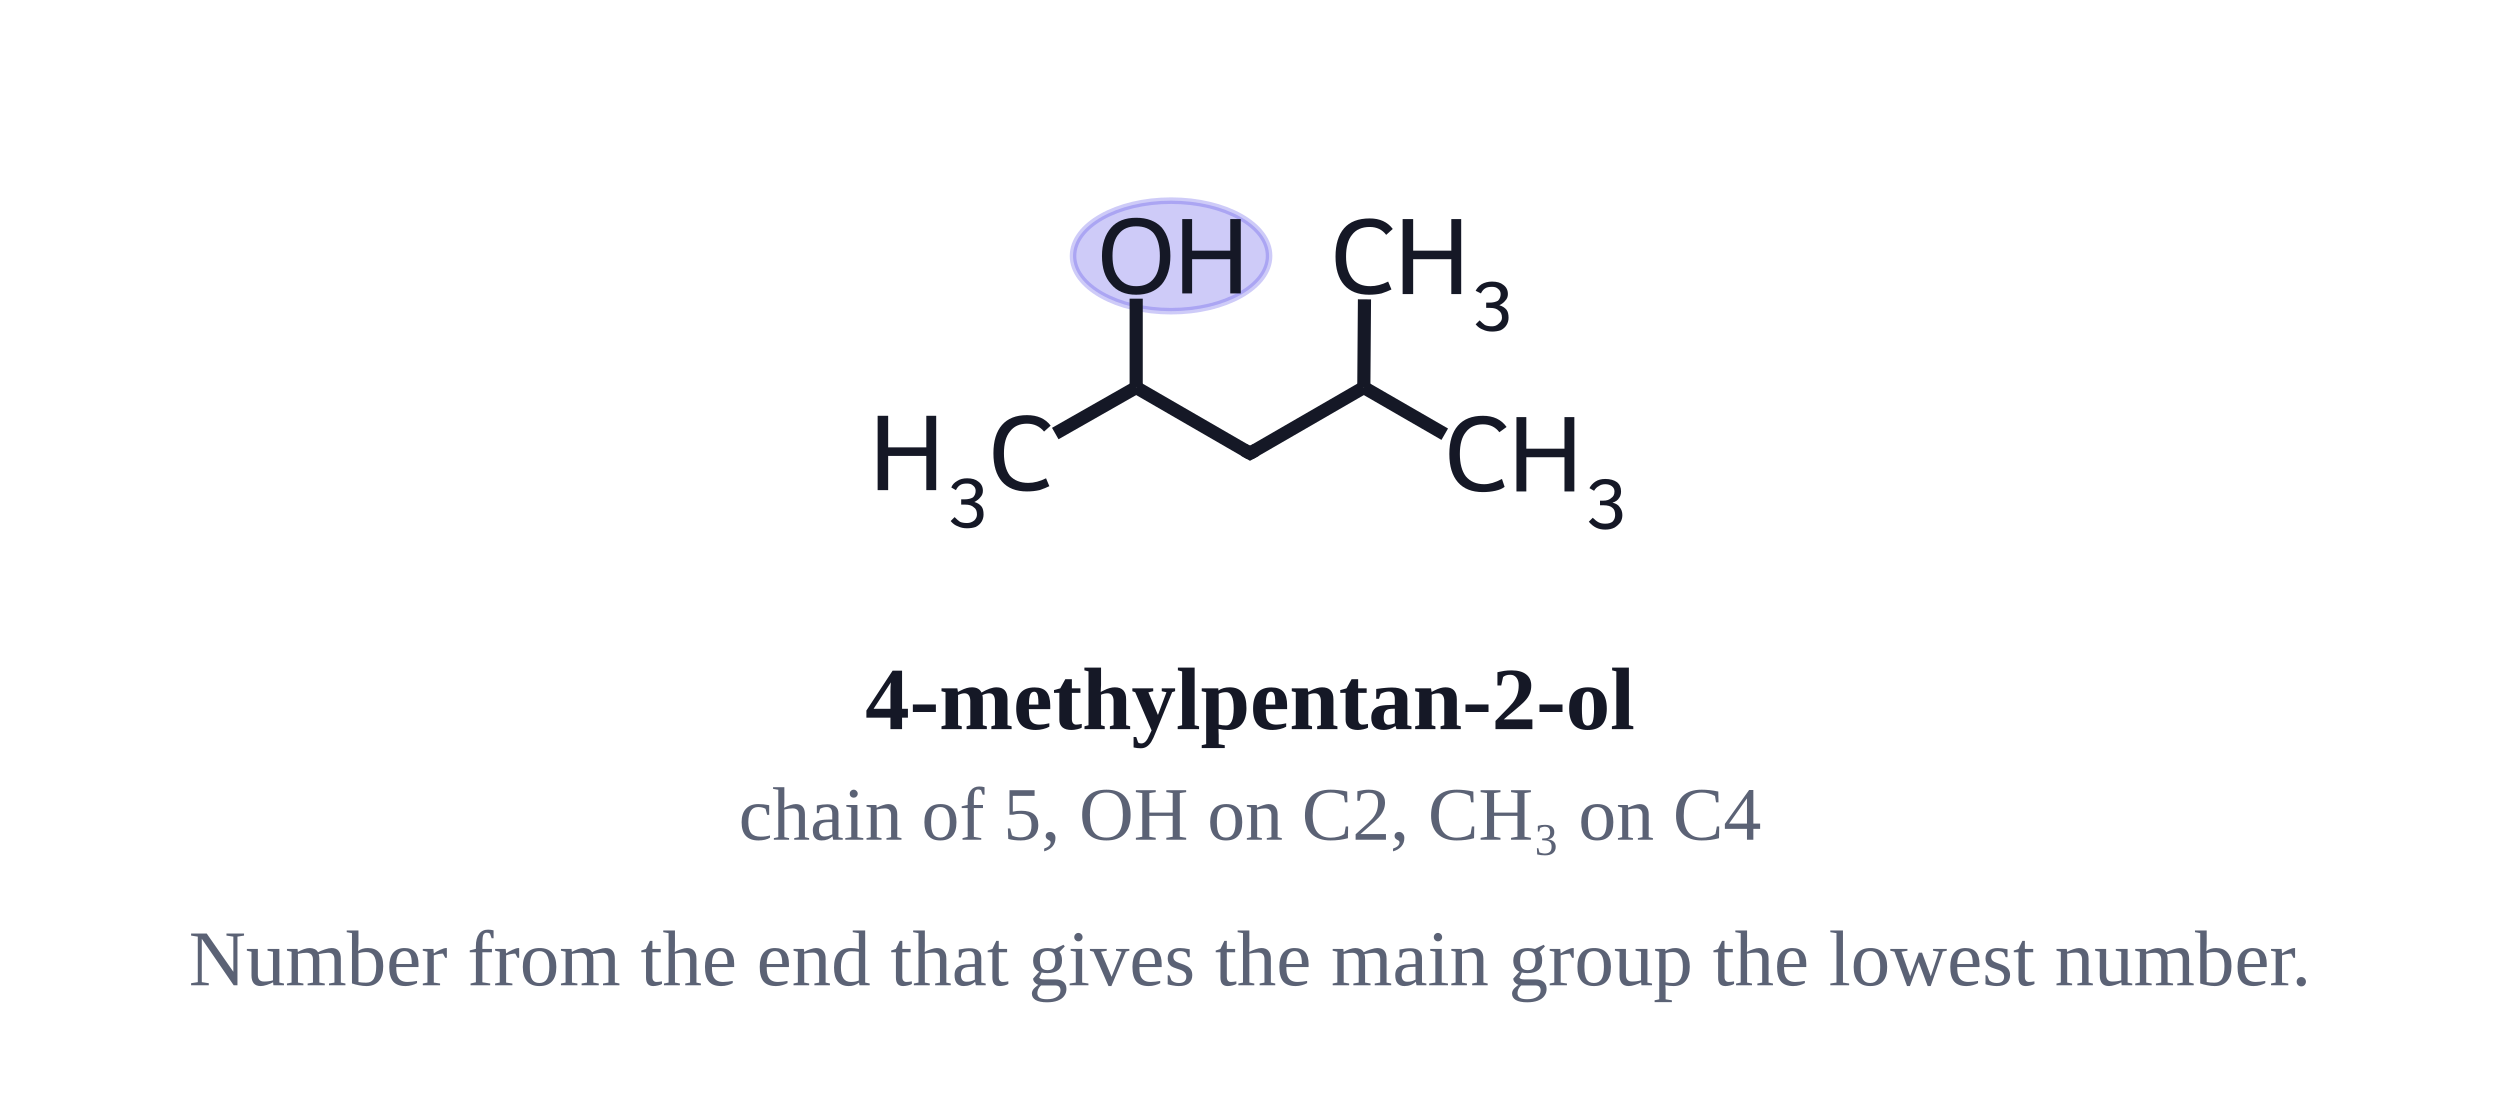
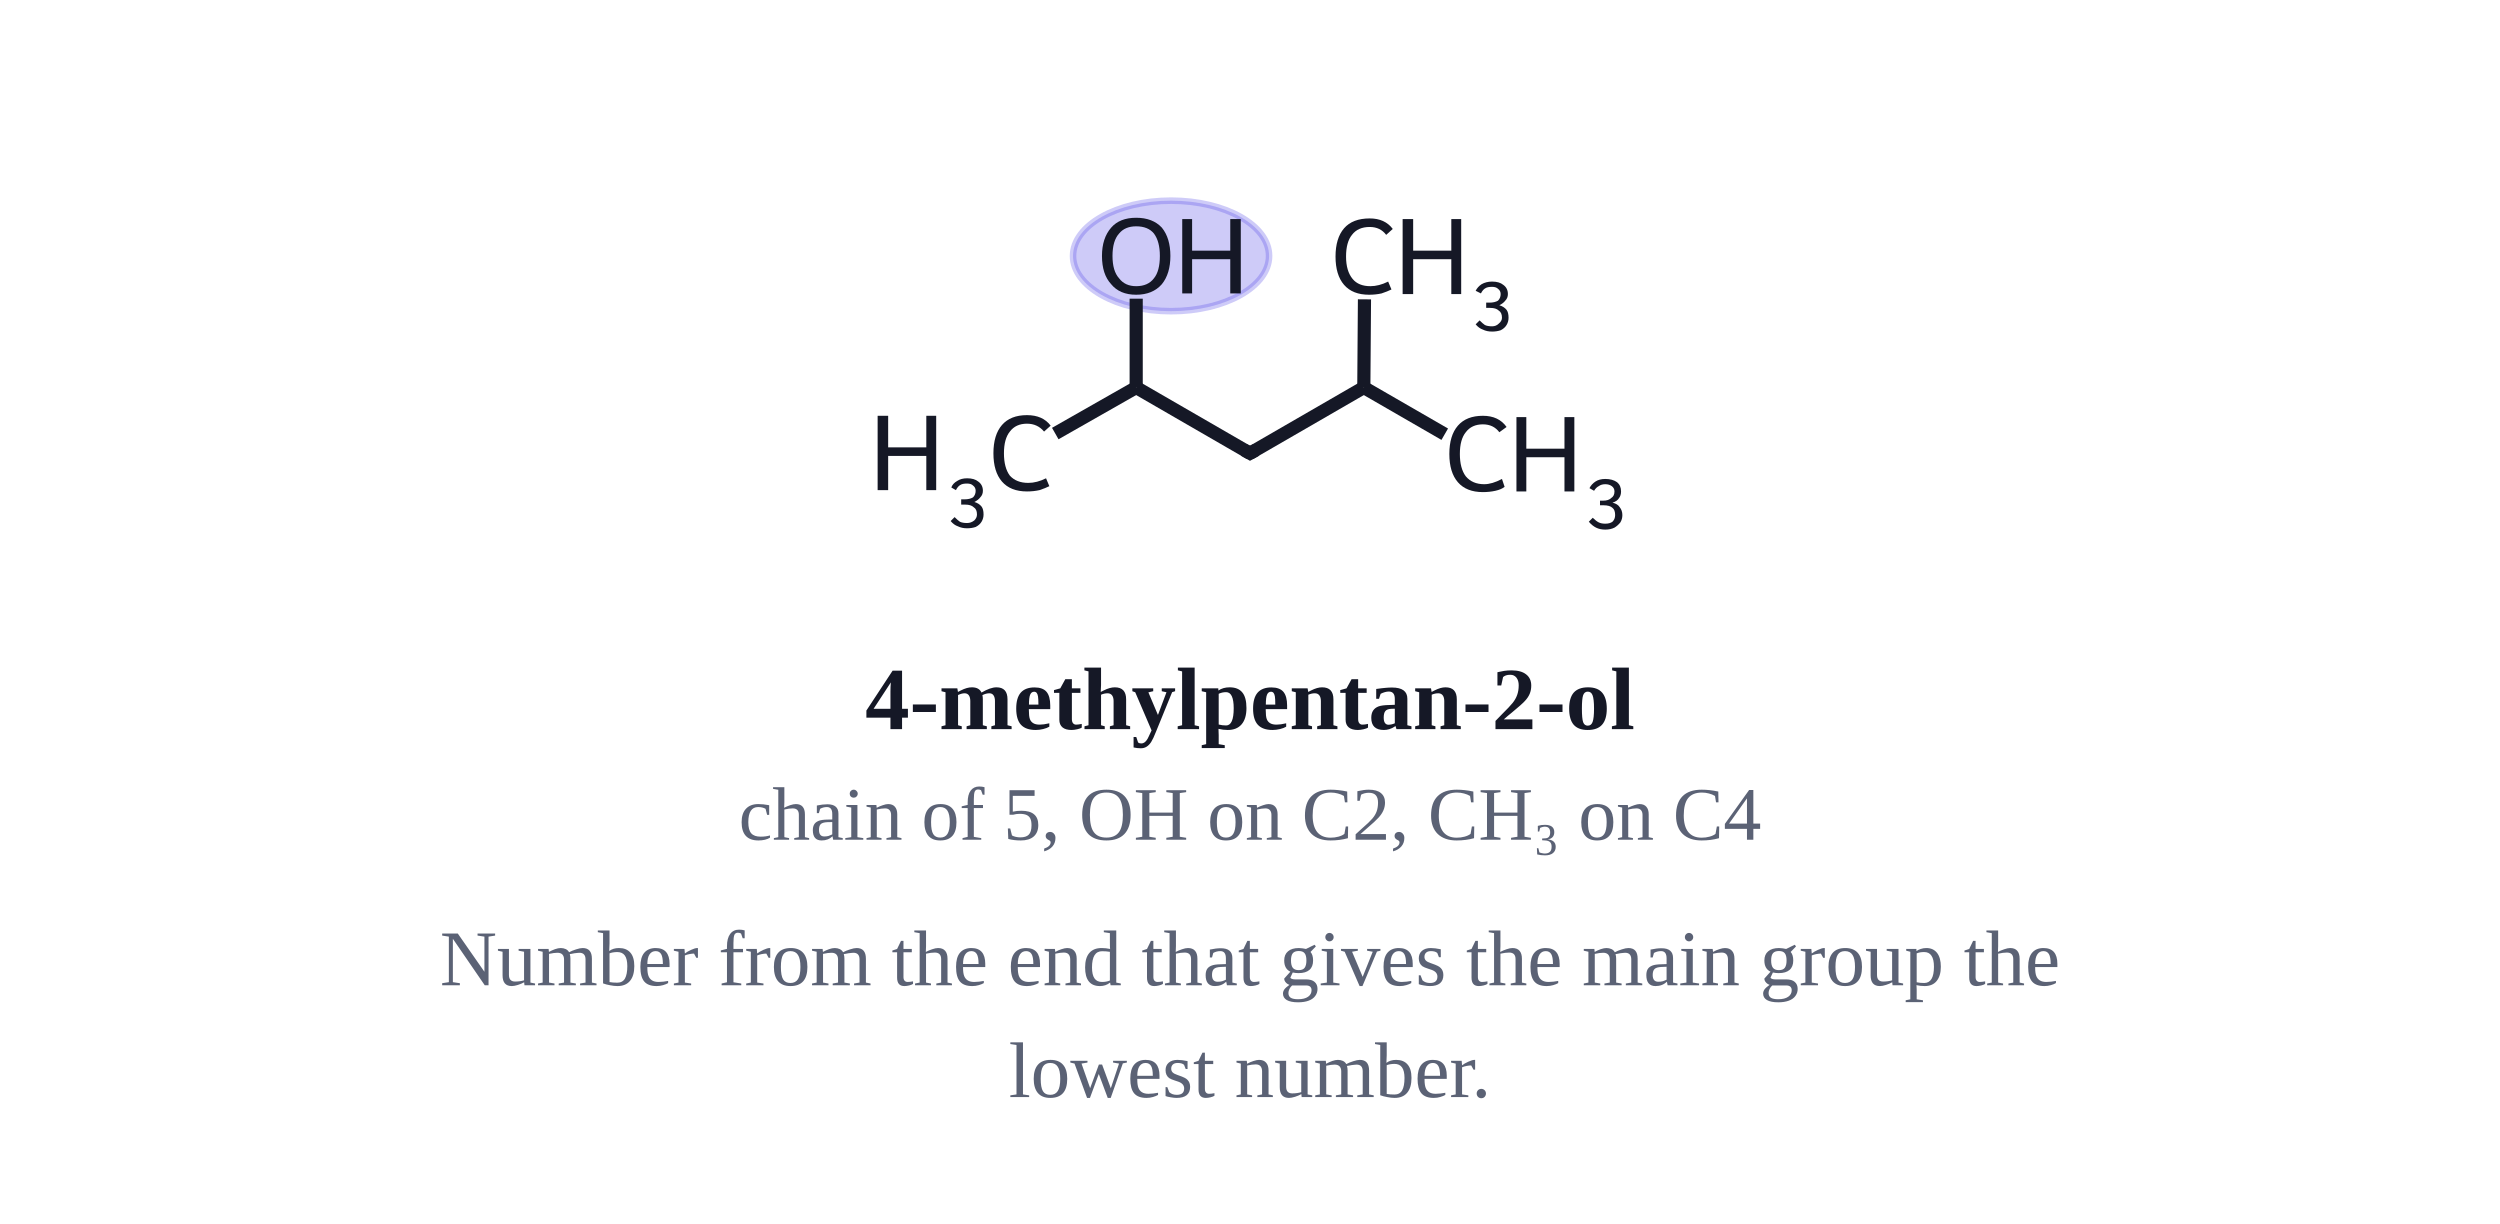
- <svg xmlns="http://www.w3.org/2000/svg" viewBox="0 0 380 169" width="380" height="169" role="img" aria-label="Skeletal formula of 4-methylpentan-2-ol with the hydroxyl group highlighted." style="color:var(--vx-ink, #151826);font-family:inherit;max-width:100%;height:auto">
+ <svg xmlns="http://www.w3.org/2000/svg" viewBox="0 0 380 186" width="380" height="186" role="img" aria-label="Skeletal formula of 4-methylpentan-2-ol with the hydroxyl group highlighted." style="color:var(--vx-ink, #151826);font-family:inherit;max-width:100%;height:auto">
  <g transform="translate(131.0 16.0) scale(1.000)">
    <ellipse cx="47.0" cy="22.9" rx="14.9" ry="8.4" style="fill:#4F44E547;fill-rule:evenodd;stroke:#4F44E547;stroke-width:1.0px;stroke-linecap:butt;stroke-linejoin:miter;stroke-opacity:1" />
    <path d="M 29.4,49.9 L 41.7,42.9" style="fill:none;fill-rule:evenodd;stroke:currentColor;stroke-width:2.0px;stroke-linecap:butt;stroke-linejoin:miter;stroke-opacity:1" />
    <path d="M 41.7,42.9 L 41.7,29.4" style="fill:none;fill-rule:evenodd;stroke:currentColor;stroke-width:2.0px;stroke-linecap:butt;stroke-linejoin:miter;stroke-opacity:1" />
    <path d="M 41.7,42.9 L 59.0,52.9" style="fill:none;fill-rule:evenodd;stroke:currentColor;stroke-width:2.0px;stroke-linecap:butt;stroke-linejoin:miter;stroke-opacity:1" />
    <path d="M 59.0,52.9 L 76.3,42.9" style="fill:none;fill-rule:evenodd;stroke:currentColor;stroke-width:2.0px;stroke-linecap:butt;stroke-linejoin:miter;stroke-opacity:1" />
    <path d="M 76.3,42.9 L 88.6,50.0" style="fill:none;fill-rule:evenodd;stroke:currentColor;stroke-width:2.0px;stroke-linecap:butt;stroke-linejoin:miter;stroke-opacity:1" />
    <path d="M 76.3,42.9 L 76.4,29.5" style="fill:none;fill-rule:evenodd;stroke:currentColor;stroke-width:2.0px;stroke-linecap:butt;stroke-linejoin:miter;stroke-opacity:1" />
    <path d="M 58.1,52.4 L 59.0,52.9 L 59.9,52.4" style="fill:none;stroke:currentColor;stroke-width:2.0px;stroke-linecap:butt;stroke-linejoin:miter;stroke-miterlimit:10;stroke-opacity:1;" />
    <path d="M 2.4 47.2 L 4.0 47.2 L 4.0 52.0 L 9.8 52.0 L 9.8 47.2 L 11.3 47.2 L 11.3 58.5 L 9.8 58.5 L 9.8 53.3 L 4.0 53.3 L 4.0 58.5 L 2.4 58.5 L 2.4 47.2 " fill="currentColor" />
    <path d="M 17.1 60.3 Q 17.8 60.5, 18.2 61.0 Q 18.5 61.4, 18.5 62.2 Q 18.5 62.8, 18.2 63.3 Q 17.9 63.8, 17.3 64.1 Q 16.7 64.3, 16.0 64.3 Q 15.2 64.3, 14.6 64.0 Q 14.0 63.8, 13.5 63.2 L 14.1 62.6 Q 14.6 63.1, 14.9 63.3 Q 15.3 63.5, 16.0 63.5 Q 16.6 63.5, 17.1 63.1 Q 17.5 62.7, 17.5 62.2 Q 17.5 61.4, 17.0 61.1 Q 16.6 60.7, 15.7 60.7 L 15.1 60.7 L 15.1 59.9 L 15.6 59.9 Q 16.4 59.9, 16.9 59.6 Q 17.3 59.2, 17.3 58.6 Q 17.3 58.1, 16.9 57.8 Q 16.6 57.5, 16.0 57.5 Q 15.3 57.5, 15.0 57.7 Q 14.6 57.9, 14.3 58.5 L 13.6 58.1 Q 13.8 57.5, 14.5 57.1 Q 15.1 56.7, 16.0 56.7 Q 17.1 56.7, 17.7 57.2 Q 18.4 57.7, 18.4 58.6 Q 18.4 59.2, 18.0 59.6 Q 17.7 60.0, 17.1 60.3 " fill="currentColor" />
    <path d="M 20.0 52.9 Q 20.0 50.1, 21.3 48.6 Q 22.6 47.1, 25.1 47.1 Q 27.5 47.1, 28.7 48.7 L 27.7 49.6 Q 26.7 48.4, 25.1 48.4 Q 23.4 48.4, 22.5 49.6 Q 21.6 50.7, 21.6 52.9 Q 21.6 55.1, 22.5 56.3 Q 23.5 57.4, 25.3 57.4 Q 26.6 57.4, 28.0 56.7 L 28.5 57.9 Q 27.9 58.2, 27.0 58.5 Q 26.1 58.7, 25.1 58.7 Q 22.6 58.7, 21.3 57.2 Q 20.0 55.7, 20.0 52.9 " fill="currentColor" />
    <path d="M 36.5 22.9 Q 36.5 20.2, 37.9 18.6 Q 39.2 17.1, 41.7 17.1 Q 44.2 17.1, 45.6 18.6 Q 46.9 20.2, 46.9 22.9 Q 46.9 25.6, 45.6 27.2 Q 44.2 28.8, 41.7 28.8 Q 39.2 28.8, 37.9 27.2 Q 36.5 25.7, 36.5 22.9 M 41.7 27.5 Q 43.5 27.5, 44.4 26.3 Q 45.3 25.2, 45.3 22.9 Q 45.3 20.7, 44.4 19.5 Q 43.5 18.4, 41.7 18.4 Q 40.0 18.4, 39.1 19.5 Q 38.1 20.6, 38.1 22.9 Q 38.1 25.2, 39.1 26.3 Q 40.0 27.5, 41.7 27.5 " fill="currentColor" />
    <path d="M 48.7 17.3 L 50.2 17.3 L 50.2 22.1 L 56.0 22.1 L 56.0 17.3 L 57.6 17.3 L 57.6 28.6 L 56.0 28.6 L 56.0 23.4 L 50.2 23.4 L 50.2 28.6 L 48.7 28.6 L 48.7 17.3 " fill="currentColor" />
    <path d="M 89.3 53.0 Q 89.3 50.2, 90.6 48.7 Q 91.9 47.2, 94.4 47.2 Q 96.8 47.2, 98.0 48.9 L 96.9 49.7 Q 96.0 48.5, 94.4 48.5 Q 92.7 48.5, 91.8 49.7 Q 90.9 50.8, 90.9 53.0 Q 90.9 55.2, 91.8 56.4 Q 92.8 57.6, 94.6 57.6 Q 95.8 57.6, 97.3 56.8 L 97.7 58.0 Q 97.2 58.4, 96.3 58.6 Q 95.4 58.8, 94.4 58.8 Q 91.9 58.8, 90.6 57.3 Q 89.3 55.8, 89.3 53.0 " fill="currentColor" />
    <path d="M 99.5 47.4 L 101.0 47.4 L 101.0 52.2 L 106.8 52.2 L 106.8 47.4 L 108.3 47.4 L 108.3 58.7 L 106.8 58.7 L 106.8 53.5 L 101.0 53.5 L 101.0 58.7 L 99.5 58.7 L 99.5 47.4 " fill="currentColor" />
    <path d="M 114.1 60.4 Q 114.9 60.6, 115.2 61.1 Q 115.6 61.6, 115.6 62.3 Q 115.6 62.9, 115.3 63.4 Q 114.9 63.9, 114.4 64.2 Q 113.8 64.5, 113.0 64.5 Q 112.2 64.5, 111.6 64.2 Q 111.0 63.9, 110.5 63.3 L 111.1 62.7 Q 111.6 63.2, 112.0 63.4 Q 112.4 63.6, 113.0 63.6 Q 113.7 63.6, 114.1 63.3 Q 114.5 62.9, 114.5 62.3 Q 114.5 61.5, 114.1 61.2 Q 113.7 60.8, 112.7 60.8 L 112.2 60.8 L 112.2 60.1 L 112.7 60.1 Q 113.5 60.1, 113.9 59.7 Q 114.4 59.4, 114.4 58.7 Q 114.4 58.2, 114.0 57.9 Q 113.6 57.6, 113.0 57.6 Q 112.4 57.6, 112.0 57.9 Q 111.6 58.1, 111.3 58.6 L 110.6 58.2 Q 110.9 57.6, 111.5 57.2 Q 112.1 56.8, 113.0 56.8 Q 114.1 56.8, 114.8 57.3 Q 115.4 57.8, 115.4 58.7 Q 115.4 59.3, 115.1 59.7 Q 114.8 60.2, 114.1 60.4 " fill="currentColor" />
    <path d="M 72.0 23.0 Q 72.0 20.2, 73.3 18.7 Q 74.6 17.2, 77.2 17.2 Q 79.5 17.2, 80.7 18.8 L 79.7 19.7 Q 78.8 18.5, 77.2 18.5 Q 75.4 18.5, 74.5 19.7 Q 73.6 20.8, 73.6 23.0 Q 73.6 25.2, 74.6 26.4 Q 75.5 27.5, 77.3 27.5 Q 78.6 27.5, 80.0 26.8 L 80.5 28.0 Q 79.9 28.3, 79.0 28.6 Q 78.1 28.8, 77.1 28.8 Q 74.6 28.8, 73.3 27.3 Q 72.0 25.8, 72.0 23.0 " fill="currentColor" />
    <path d="M 82.2 17.3 L 83.8 17.3 L 83.8 22.1 L 89.6 22.1 L 89.6 17.3 L 91.1 17.3 L 91.1 28.7 L 89.6 28.7 L 89.6 23.4 L 83.8 23.4 L 83.8 28.7 L 82.2 28.7 L 82.2 17.3 " fill="currentColor" />
    <path d="M 96.9 30.4 Q 97.6 30.6, 98.0 31.1 Q 98.3 31.5, 98.3 32.3 Q 98.3 32.9, 98.0 33.4 Q 97.7 33.9, 97.1 34.2 Q 96.5 34.4, 95.8 34.4 Q 95.0 34.4, 94.4 34.1 Q 93.8 33.9, 93.3 33.3 L 93.9 32.7 Q 94.4 33.2, 94.7 33.4 Q 95.1 33.6, 95.8 33.6 Q 96.4 33.6, 96.8 33.2 Q 97.3 32.8, 97.3 32.3 Q 97.3 31.5, 96.8 31.2 Q 96.4 30.8, 95.5 30.8 L 94.9 30.8 L 94.9 30.0 L 95.4 30.0 Q 96.2 30.0, 96.7 29.7 Q 97.1 29.3, 97.1 28.7 Q 97.1 28.2, 96.7 27.9 Q 96.4 27.6, 95.8 27.6 Q 95.1 27.6, 94.8 27.8 Q 94.4 28.0, 94.1 28.6 L 93.3 28.2 Q 93.6 27.6, 94.2 27.2 Q 94.9 26.8, 95.8 26.8 Q 96.9 26.8, 97.5 27.3 Q 98.2 27.8, 98.2 28.7 Q 98.2 29.3, 97.8 29.7 Q 97.5 30.1, 96.9 30.4 " fill="currentColor" />
  </g>
  <text x="190.0" y="107.0" font-size="13.5" font-weight="700" text-anchor="middle" dominant-baseline="middle" fill="var(--vx-ink, #151826)">4-methylpentan-2-ol</text>
  <text x="190.0" y="125.0" font-size="11.5" font-weight="500" text-anchor="middle" dominant-baseline="middle" fill="var(--vx-soft, #5b6275)">chain of 5, OH on C2, CH₃ on C4</text>
-   <text x="190.0" y="147.0" font-size="12" font-weight="500" text-anchor="middle" dominant-baseline="middle" fill="var(--vx-soft, #5b6275)">Number from the end that gives the main group the lowest number.</text>
+   <text x="190.0" y="147.0" font-size="12" font-weight="500" text-anchor="middle" dominant-baseline="middle" fill="var(--vx-soft, #5b6275)">Number from the end that gives the main group the</text>
+   <text x="190.0" y="164.0" font-size="12" font-weight="500" text-anchor="middle" dominant-baseline="middle" fill="var(--vx-soft, #5b6275)">lowest number.</text>
</svg>
